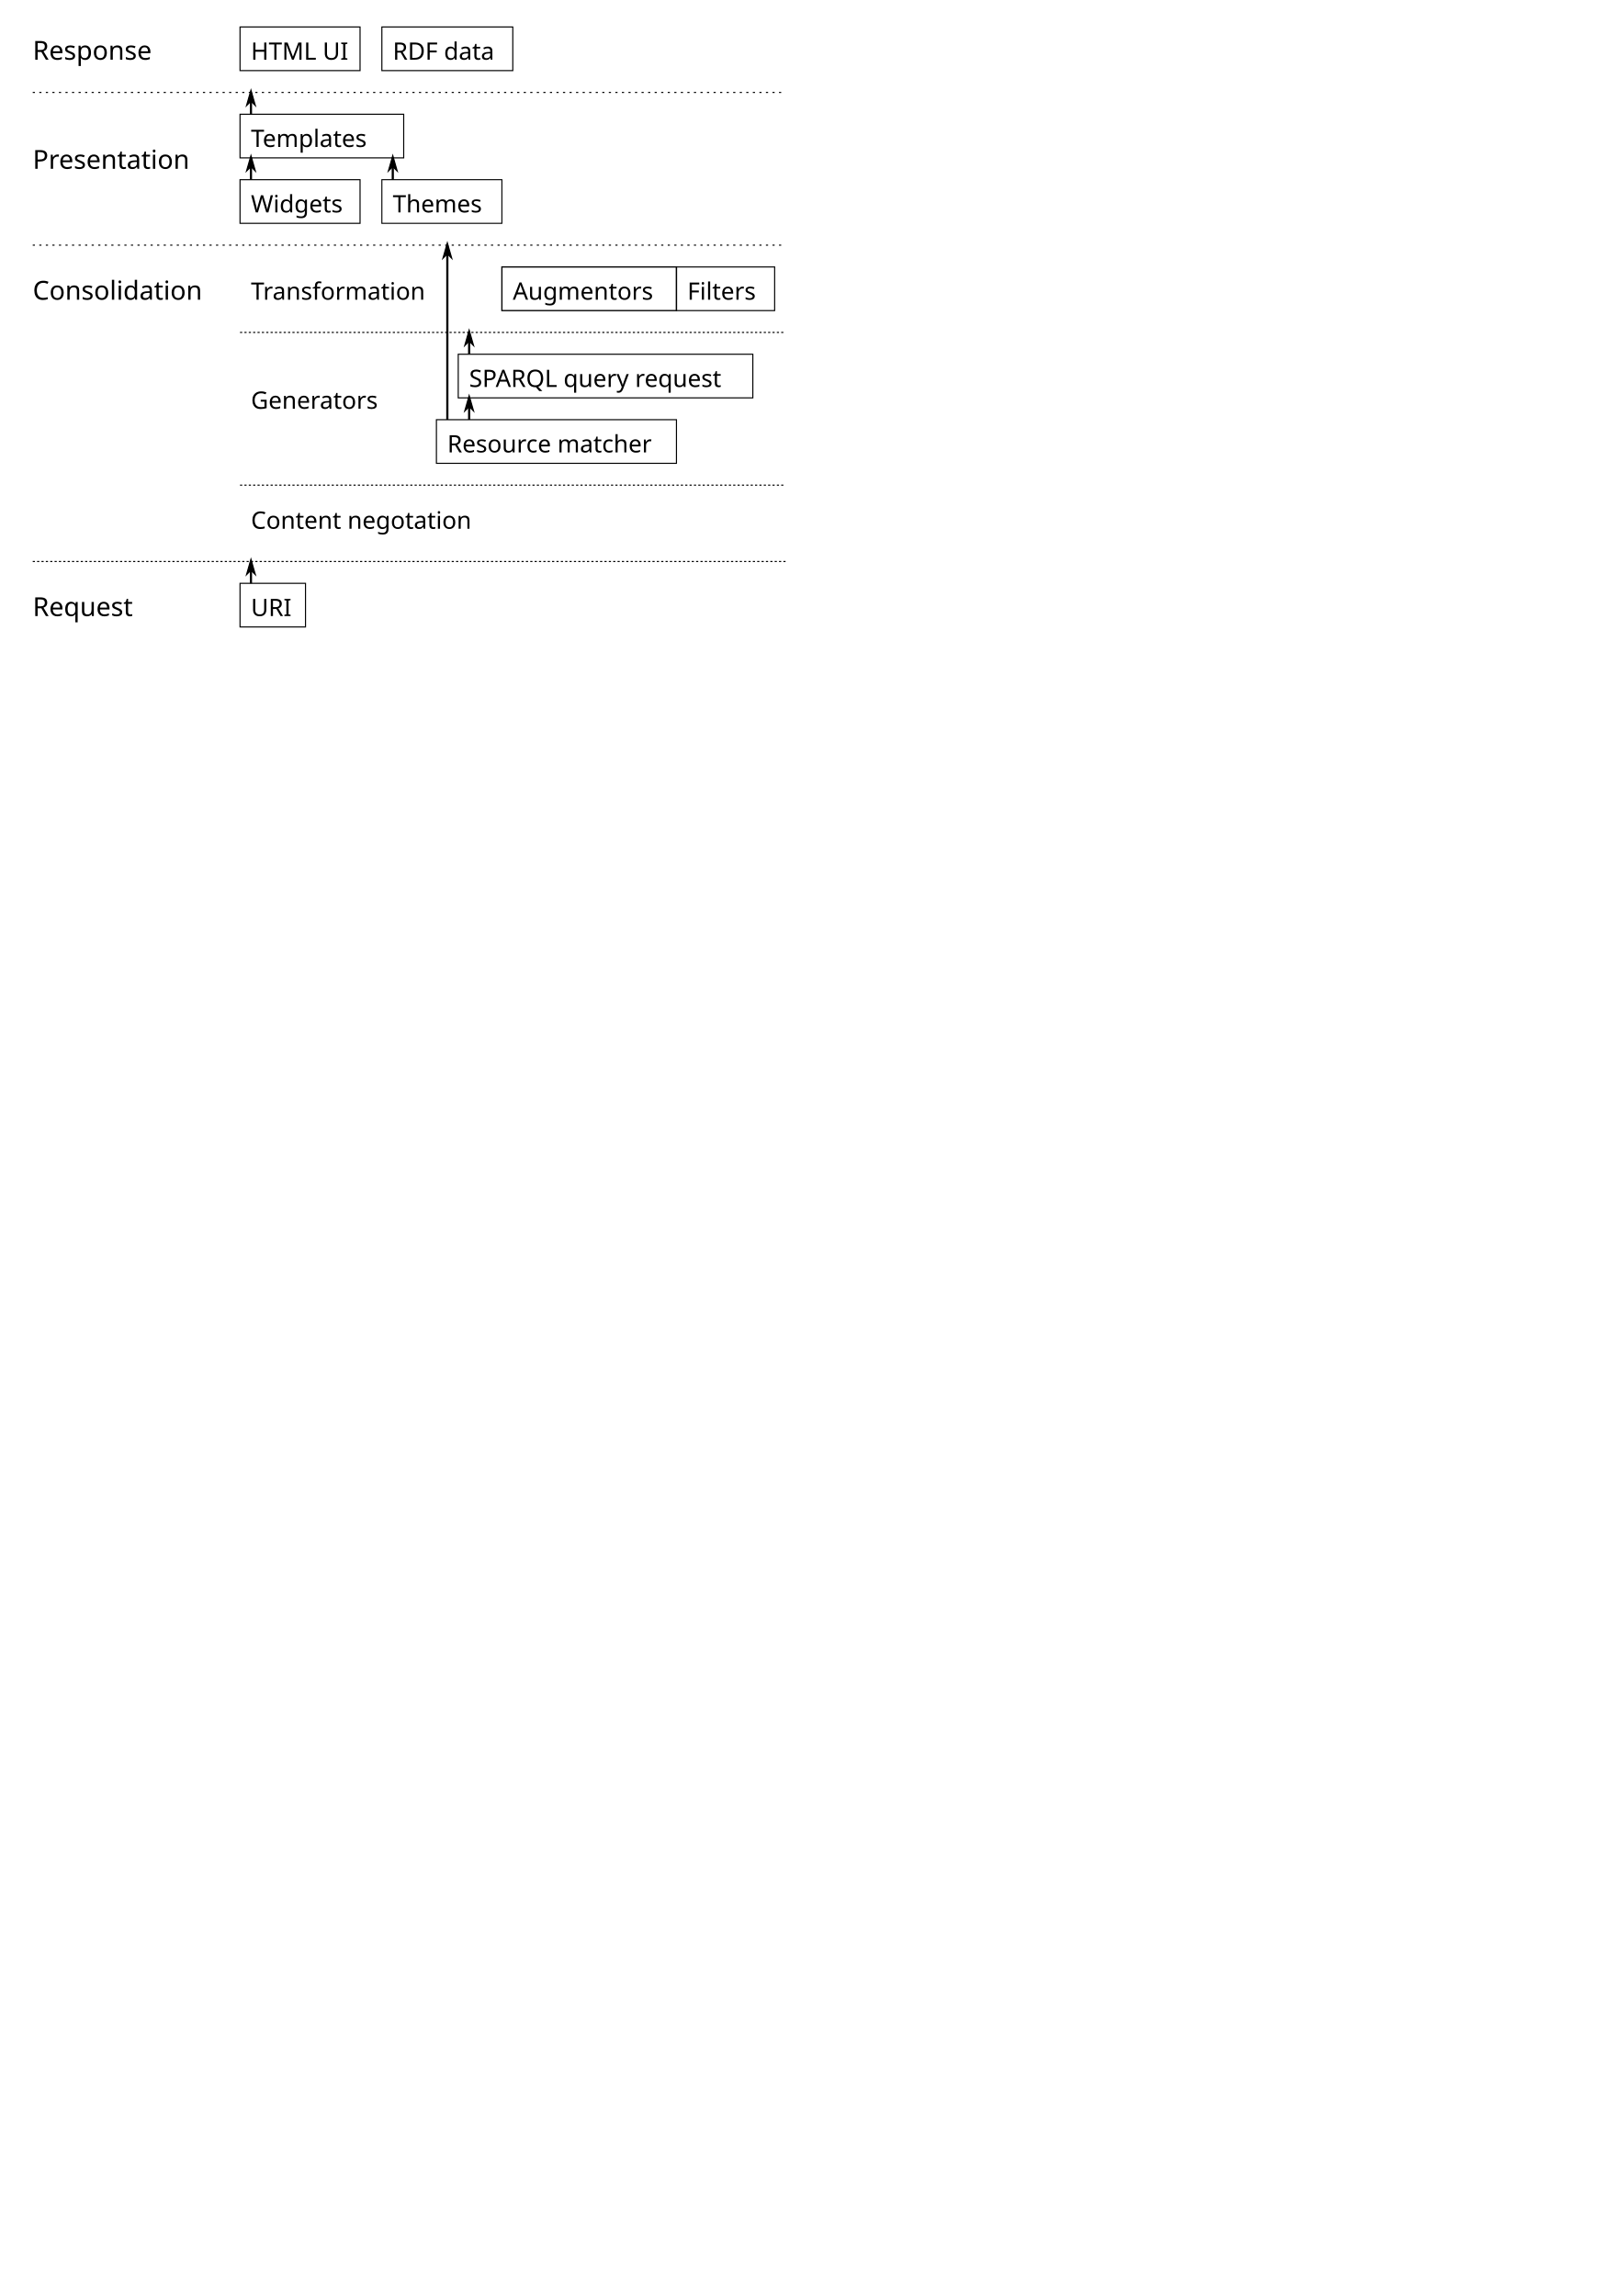
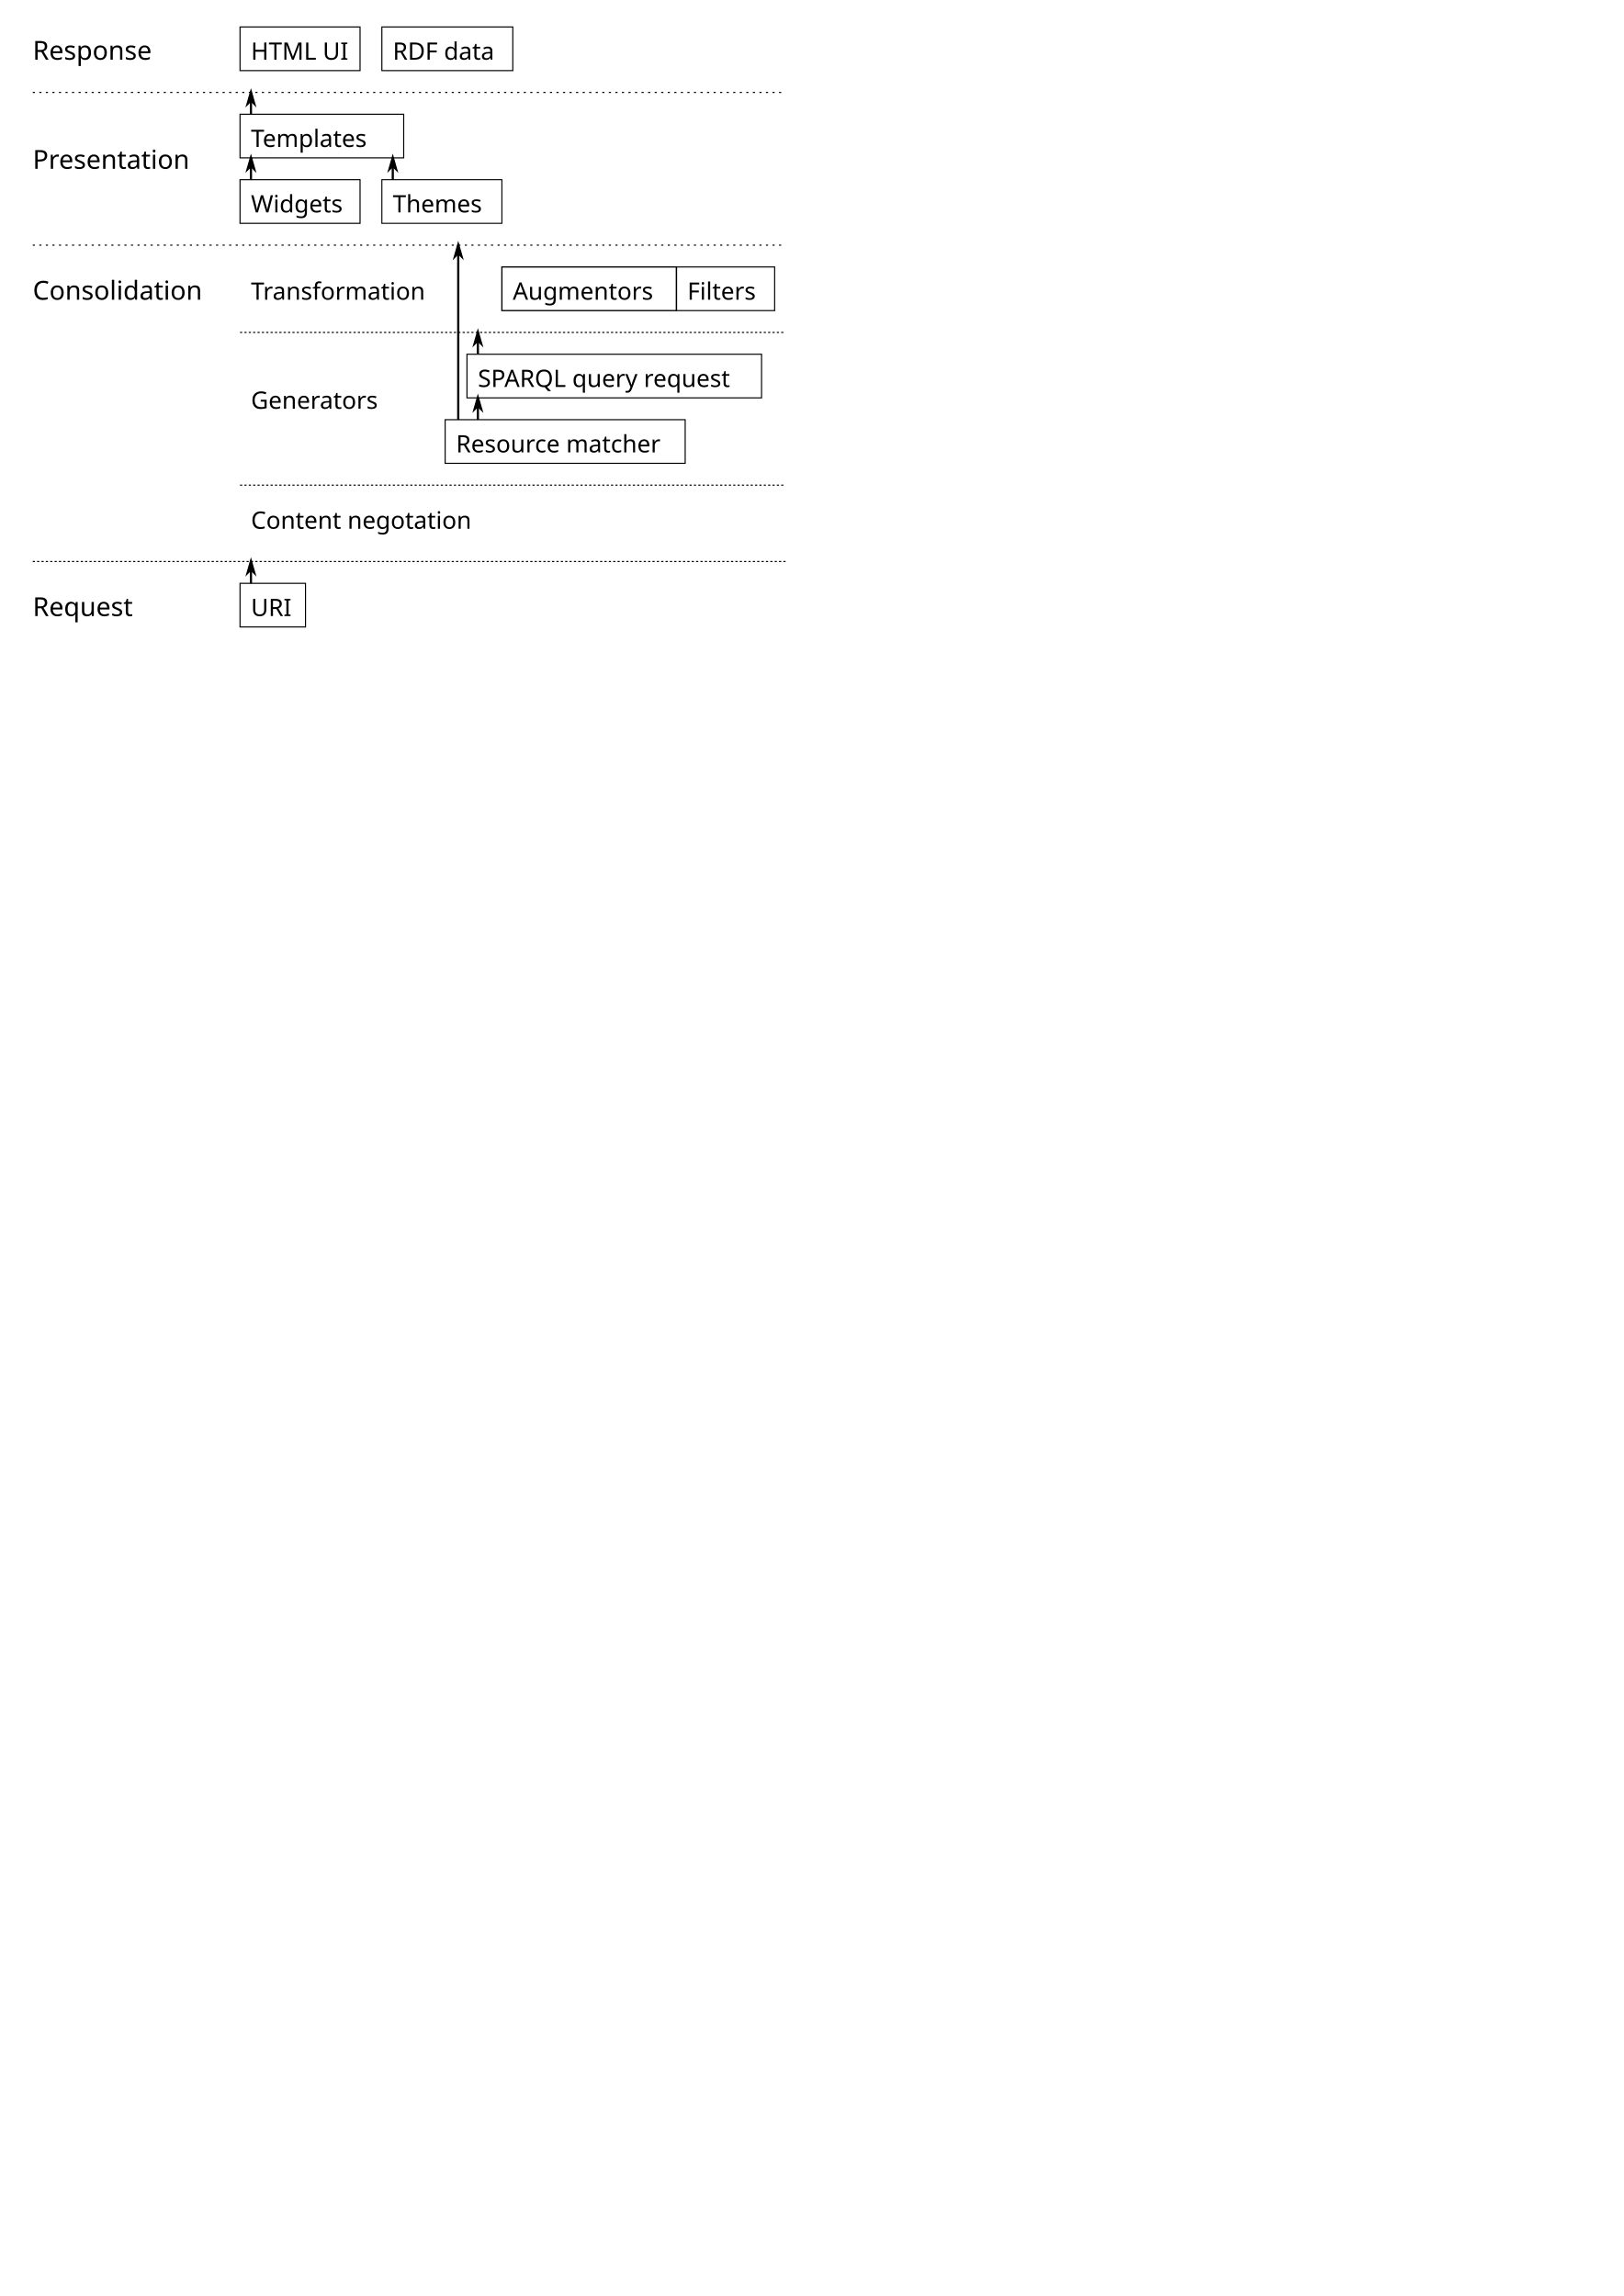
<svg xmlns="http://www.w3.org/2000/svg" width="744.094" height="1052.362" id="svg6610" version="1.1">
  <defs id="defs6612">
    <marker orient="auto" refY="0" refX="0" id="Arrow1Mend" style="overflow:visible">
      <path id="path4860" d="M 0,0 5,-5 -12.5,0 5,5 0,0 z" style="fill-rule:evenodd;stroke:#000000;stroke-width:1pt" transform="matrix(-0.4,0,0,-0.4,-4,0)" />
    </marker>
    <marker orient="auto" refY="0" refX="0" id="marker7323" style="overflow:visible">
      <path id="path7325" d="M 0,0 5,-5 -12.5,0 5,5 0,0 z" style="fill-rule:evenodd;stroke:#000000;stroke-width:1pt" transform="matrix(-0.4,0,0,-0.4,-4,0)" />
    </marker>
    <marker orient="auto" refY="0" refX="0" id="Arrow1Mend-6" style="overflow:visible">
      <path id="path4860-5" d="M 0,0 5,-5 -12.5,0 5,5 0,0 z" style="fill-rule:evenodd;stroke:#000000;stroke-width:1pt" transform="matrix(-0.4,0,0,-0.4,-4,0)" />
    </marker>
    <marker orient="auto" refY="0" refX="0" id="Arrow1Mend-9" style="overflow:visible">
      <path id="path4860-4" d="M 0,0 5,-5 -12.5,0 5,5 0,0 z" style="fill-rule:evenodd;stroke:#000000;stroke-width:1pt" transform="matrix(-0.4,0,0,-0.4,-4,0)" />
    </marker>
    <marker orient="auto" refY="0" refX="0" id="Arrow1Mend-1" style="overflow:visible">
      <path id="path4860-0" d="M 0,0 5,-5 -12.5,0 5,5 0,0 z" style="fill-rule:evenodd;stroke:#000000;stroke-width:1pt" transform="matrix(-0.4,0,0,-0.4,-4,0)" />
    </marker>
    <marker orient="auto" refY="0" refX="0" id="Arrow1Mend-5" style="overflow:visible">
      <path id="path4860-06" d="M 0,0 5,-5 -12.5,0 5,5 0,0 z" style="fill-rule:evenodd;stroke:#000000;stroke-width:1pt" transform="matrix(-0.4,0,0,-0.4,-4,0)" />
    </marker>
    <marker orient="auto" refY="0" refX="0" id="Arrow1Mend-3" style="overflow:visible">
      <path id="path4860-8" d="M 0,0 5,-5 -12.5,0 5,5 0,0 z" style="fill-rule:evenodd;stroke:#000000;stroke-width:1pt" transform="matrix(-0.4,0,0,-0.4,-4,0)" />
    </marker>
  </defs>
  <g id="layer1">
    <text xml:space="preserve" style="font-size:12px;font-style:normal;font-weight:normal;line-height:125%;letter-spacing:0px;word-spacing:0px;fill:#000000;fill-opacity:1;stroke:none;font-family:Sans" x="235" y="137.362" id="text6672">
      <tspan id="tspan6674" x="235" y="137.362" style="font-size:11px">Augmentors</tspan>
    </text>
    <text xml:space="preserve" style="font-size:12px;font-style:normal;font-weight:normal;line-height:125%;letter-spacing:0px;word-spacing:0px;fill:#000000;fill-opacity:1;stroke:none;font-family:Sans" x="15" y="282.362" id="text6620">
      <tspan id="tspan6622" x="15" y="282.362">Request</tspan>
    </text>
    <text xml:space="preserve" style="font-size:12px;font-style:normal;font-weight:normal;line-height:125%;letter-spacing:0px;word-spacing:0px;fill:#000000;fill-opacity:1;stroke:none;font-family:Sans" x="15" y="27.362" id="text6624">
      <tspan id="tspan6626" x="15" y="27.362">Response</tspan>
    </text>
    <text xml:space="preserve" style="font-size:12px;font-style:normal;font-weight:normal;line-height:125%;letter-spacing:0px;word-spacing:0px;fill:#000000;fill-opacity:1;stroke:none;font-family:Sans" x="15" y="137.362" id="text6628">
      <tspan id="tspan6630" x="15" y="137.362">Consolidation</tspan>
    </text>
    <text xml:space="preserve" style="font-size:12px;font-style:normal;font-weight:normal;line-height:125%;letter-spacing:0px;word-spacing:0px;fill:#000000;fill-opacity:1;stroke:none;font-family:Sans" x="15" y="77.362" id="text6632">
      <tspan id="tspan6634" x="15" y="77.362">Presentation</tspan>
    </text>
    <text xml:space="preserve" style="font-size:12px;font-style:normal;font-weight:normal;line-height:125%;letter-spacing:0px;word-spacing:0px;fill:#000000;fill-opacity:1;stroke:none;font-family:Sans" x="115" y="242.362" id="text6636">
      <tspan id="tspan6638" x="115" y="242.362" style="font-size:11px">Content negotation</tspan>
    </text>
    <text xml:space="preserve" style="font-size:12px;font-style:normal;font-weight:normal;line-height:125%;letter-spacing:0px;word-spacing:0px;fill:#000000;fill-opacity:1;stroke:none;font-family:Sans" x="160.109" y="149.791" id="text6644">
      <tspan id="tspan6646" x="160.109" y="149.791" />
    </text>
-     <text xml:space="preserve" style="font-size:12px;font-style:normal;font-weight:normal;line-height:125%;letter-spacing:0px;word-spacing:0px;fill:#000000;fill-opacity:1;stroke:none;font-family:Sans" x="215" y="177.362" id="text6660">
-       <tspan id="tspan6662" x="215" y="177.362" style="font-size:11px">SPARQL query request</tspan>
+     <text xml:space="preserve" style="font-size:12px;font-style:normal;font-weight:normal;line-height:125%;letter-spacing:0px;word-spacing:0px;fill:#000000;fill-opacity:1;stroke:none;font-family:Sans" x="219" y="177.362" id="text6660">
+       <tspan id="tspan6662" x="219" y="177.362" style="font-size:11px">SPARQL query request</tspan>
    </text>
-     <text xml:space="preserve" style="font-size:12px;font-style:normal;font-weight:normal;line-height:125%;letter-spacing:0px;word-spacing:0px;fill:#000000;fill-opacity:1;stroke:none;font-family:Sans" x="205" y="207.362" id="text6664">
-       <tspan id="tspan6666" x="205" y="207.362" style="font-size:11px">Resource matcher</tspan>
+     <text xml:space="preserve" style="font-size:12px;font-style:normal;font-weight:normal;line-height:125%;letter-spacing:0px;word-spacing:0px;fill:#000000;fill-opacity:1;stroke:none;font-family:Sans" x="209" y="207.362" id="text6664">
+       <tspan id="tspan6666" x="209" y="207.362" style="font-size:11px">Resource matcher</tspan>
    </text>
    <text xml:space="preserve" style="font-size:12px;font-style:normal;font-weight:normal;line-height:125%;letter-spacing:0px;word-spacing:0px;fill:#000000;fill-opacity:1;stroke:none;font-family:Sans" x="315" y="137.362" id="text6676">
      <tspan id="tspan6678" x="315" y="137.362" style="font-size:11px">Filters</tspan>
    </text>
    <text xml:space="preserve" style="font-size:12px;font-style:normal;font-weight:normal;line-height:125%;letter-spacing:0px;word-spacing:0px;fill:#000000;fill-opacity:1;stroke:none;font-family:Sans" x="115" y="27.362" id="text3023">
      <tspan id="tspan3025" x="115" y="27.362" style="font-size:11px">HTML UI</tspan>
    </text>
    <text xml:space="preserve" style="font-size:12px;font-style:normal;font-weight:normal;line-height:125%;letter-spacing:0px;word-spacing:0px;fill:#000000;fill-opacity:1;stroke:none;font-family:Sans" x="180" y="27.362" id="text3027">
      <tspan id="tspan3029" x="180" y="27.362" style="font-size:11px">RDF data</tspan>
    </text>
    <rect style="fill:none;stroke:#000000;stroke-width:0.5;stroke-miterlimit:4;stroke-opacity:1;stroke-dasharray:none;stroke-dashoffset:0" id="rect4691" width="55" height="20" x="110" y="12.362" />
    <rect style="fill:none;stroke:#000000;stroke-width:0.5;stroke-miterlimit:4;stroke-opacity:1;stroke-dasharray:none;stroke-dashoffset:0" id="rect4693" width="60" height="20" x="175" y="12.362" />
    <text xml:space="preserve" style="font-size:12px;font-style:normal;font-weight:normal;line-height:125%;letter-spacing:0px;word-spacing:0px;fill:#000000;fill-opacity:1;stroke:none;font-family:Sans" x="115" y="67.362" id="text3015">
      <tspan id="tspan3017" x="115" y="67.362" style="font-size:11px">Templates</tspan>
    </text>
    <text xml:space="preserve" style="font-size:12px;font-style:normal;font-weight:normal;line-height:125%;letter-spacing:0px;word-spacing:0px;fill:#000000;fill-opacity:1;stroke:none;font-family:Sans" x="115" y="97.362" id="text3019">
      <tspan id="tspan3021" x="115" y="97.362" style="font-size:11px">Widgets</tspan>
    </text>
    <rect style="fill:none;stroke:#000000;stroke-width:0.5;stroke-miterlimit:4;stroke-opacity:1;stroke-dasharray:none;stroke-dashoffset:0" id="rect4685" width="75" height="20" x="110" y="52.362" />
    <rect style="fill:none;stroke:#000000;stroke-width:0.5;stroke-miterlimit:4;stroke-opacity:1;stroke-dasharray:none;stroke-dashoffset:0" id="rect4687" width="55" height="20" x="110" y="82.362" />
    <path style="fill:none;stroke:#000000;stroke-width:1px;stroke-linecap:butt;stroke-linejoin:miter;stroke-opacity:1;marker-end:url(#Arrow1Mend)" d="m 115,82.362 0,-10" id="path6221" />
    <text xml:space="preserve" style="font-size:12px;font-style:normal;font-weight:normal;line-height:125%;letter-spacing:0px;word-spacing:0px;fill:#000000;fill-opacity:1;stroke:none;font-family:Sans" x="180" y="97.362" id="text6765">
      <tspan id="tspan6767" x="180" y="97.362" style="font-size:11px">Themes</tspan>
    </text>
    <rect style="fill:none;stroke:#000000;stroke-width:0.479;stroke-miterlimit:4;stroke-opacity:1;stroke-dasharray:none;stroke-dashoffset:0" id="rect6771" width="55" height="20" x="175" y="82.362" />
    <path style="fill:none;stroke:#000000;stroke-width:1px;stroke-linecap:butt;stroke-linejoin:miter;stroke-opacity:1;marker-end:url(#Arrow1Mend)" d="m 180,82.362 0,-10" id="path6221-2" />
    <text xml:space="preserve" style="font-size:12px;font-style:normal;font-weight:normal;line-height:125%;letter-spacing:0px;word-spacing:0px;fill:#000000;fill-opacity:1;stroke:none;font-family:Sans" x="115" y="137.362" id="text3011">
      <tspan id="tspan3013" x="115" y="137.362" style="font-size:11px">Transformation</tspan>
    </text>
    <text xml:space="preserve" style="font-size:12px;font-style:normal;font-weight:normal;line-height:125%;letter-spacing:0px;word-spacing:0px;fill:#000000;fill-opacity:1;stroke:none;font-family:Sans" x="115" y="187.362" id="text3007">
      <tspan id="tspan3009" x="115" y="187.362" style="font-size:11px">Generators</tspan>
    </text>
    <path style="fill:none;stroke:#000000;stroke-width:1px;stroke-linecap:butt;stroke-linejoin:miter;stroke-opacity:1;marker-end:url(#Arrow1Mend)" d="m 115,52.362 0,-10" id="path6221-2-5" />
    <text xml:space="preserve" style="font-size:12px;font-style:normal;font-weight:normal;line-height:125%;letter-spacing:0px;word-spacing:0px;fill:#000000;fill-opacity:1;stroke:none;font-family:Sans" x="115" y="282.362" id="text3003">
      <tspan id="tspan3005" x="115" y="282.362" style="font-size:11px">URI</tspan>
    </text>
    <rect style="fill:none;stroke:#000000;stroke-width:0.5;stroke-miterlimit:4;stroke-opacity:1;stroke-dasharray:none;stroke-dashoffset:0" id="rect4790" width="30" height="20" x="110" y="267.362" />
    <path style="fill:none;stroke:#000000;stroke-width:1px;stroke-linecap:butt;stroke-linejoin:miter;stroke-opacity:1;marker-end:url(#Arrow1Mend)" d="m 115,267.362 0,-10" id="path5667" />
-     <rect style="fill:none;stroke:#000000;stroke-width:0.5;stroke-miterlimit:4;stroke-opacity:1;stroke-dasharray:none;stroke-dashoffset:0" id="rect8299" width="110" height="20" x="200" y="192.362" />
-     <rect style="fill:none;stroke:#000000;stroke-width:0.5;stroke-miterlimit:4;stroke-opacity:1;stroke-dasharray:none;stroke-dashoffset:0" id="rect8301" width="135" height="20" x="210" y="162.362" />
-     <path style="fill:none;stroke:#000000;stroke-width:1px;stroke-linecap:butt;stroke-linejoin:miter;stroke-opacity:1;marker-end:url(#Arrow1Mend)" d="m 215,192.362 0,-10" id="path6221-2-1" />
-     <path style="fill:none;stroke:#000000;stroke-width:1;stroke-linecap:butt;stroke-linejoin:miter;stroke-miterlimit:4;stroke-opacity:1;stroke-dasharray:none;marker-end:url(#Arrow1Mend-5)" d="m 205,192.362 0,-80" id="path8345" />
+     <rect style="fill:none;stroke:#000000;stroke-width:0.5;stroke-miterlimit:4;stroke-opacity:1;stroke-dasharray:none;stroke-dashoffset:0" id="rect8299" width="110" height="20" x="204" y="192.362" />
+     <rect style="fill:none;stroke:#000000;stroke-width:0.5;stroke-miterlimit:4;stroke-opacity:1;stroke-dasharray:none;stroke-dashoffset:0" id="rect8301" width="135" height="20" x="214" y="162.362" />
+     <path style="fill:none;stroke:#000000;stroke-width:1px;stroke-linecap:butt;stroke-linejoin:miter;stroke-opacity:1;marker-end:url(#Arrow1Mend)" d="m 219,192.362 0,-10" id="path6221-2-1" />
+     <path style="fill:none;stroke:#000000;stroke-width:1;stroke-linecap:butt;stroke-linejoin:miter;stroke-miterlimit:4;stroke-opacity:1;stroke-dasharray:none;marker-end:url(#Arrow1Mend-5)" d="m 210,192.362 0,-80" id="path8345" />
    <rect style="fill:none;stroke:#000000;stroke-width:0.577;stroke-miterlimit:4;stroke-opacity:1;stroke-dasharray:none;stroke-dashoffset:0" id="rect10100" width="80" height="20" x="230" y="122.362" />
    <rect style="fill:none;stroke:#000000;stroke-width:0.5;stroke-miterlimit:4;stroke-opacity:1;stroke-dasharray:none;stroke-dashoffset:0" id="rect10102" width="45" height="20" x="310" y="122.362" />
    <path style="fill:none;stroke:#000000;stroke-width:0.5;stroke-linecap:butt;stroke-linejoin:miter;stroke-miterlimit:4;stroke-opacity:1;stroke-dasharray:1, 2;stroke-dashoffset:0" d="m 15,42.362 345,0" id="path10104" />
    <path style="fill:none;stroke:#000000;stroke-width:0.5;stroke-linecap:butt;stroke-linejoin:miter;stroke-miterlimit:4;stroke-opacity:1;stroke-dasharray:1, 2;stroke-dashoffset:0" d="m 15,112.362 345,0" id="path10104-3" />
    <path style="fill:none;stroke:#000000;stroke-width:0.5;stroke-linecap:butt;stroke-linejoin:miter;stroke-miterlimit:4;stroke-opacity:1;stroke-dasharray:1, 1;stroke-dashoffset:0" d="m 15,257.362 345,0" id="path10104-3-6" />
    <path style="fill:none;stroke:#000000;stroke-width:0.5;stroke-linecap:butt;stroke-linejoin:miter;stroke-miterlimit:4;stroke-opacity:1;stroke-dasharray:1, 1;stroke-dashoffset:0" d="m 110,152.362 250,0" id="path10145" />
-     <path style="fill:none;stroke:#000000;stroke-width:1px;stroke-linecap:butt;stroke-linejoin:miter;stroke-opacity:1;marker-end:url(#Arrow1Mend-3)" d="m 215,162.362 0,-10" id="path10147" />
+     <path style="fill:none;stroke:#000000;stroke-width:1px;stroke-linecap:butt;stroke-linejoin:miter;stroke-opacity:1;marker-end:url(#Arrow1Mend-3)" d="m 219,162.362 0,-10" id="path10147" />
    <path style="fill:none;stroke:#000000;stroke-width:0.5;stroke-linecap:butt;stroke-linejoin:miter;stroke-miterlimit:4;stroke-opacity:1;stroke-dasharray:1, 1;stroke-dashoffset:0" d="m 110,222.362 250,0" id="path10145-9" />
  </g>
</svg>
